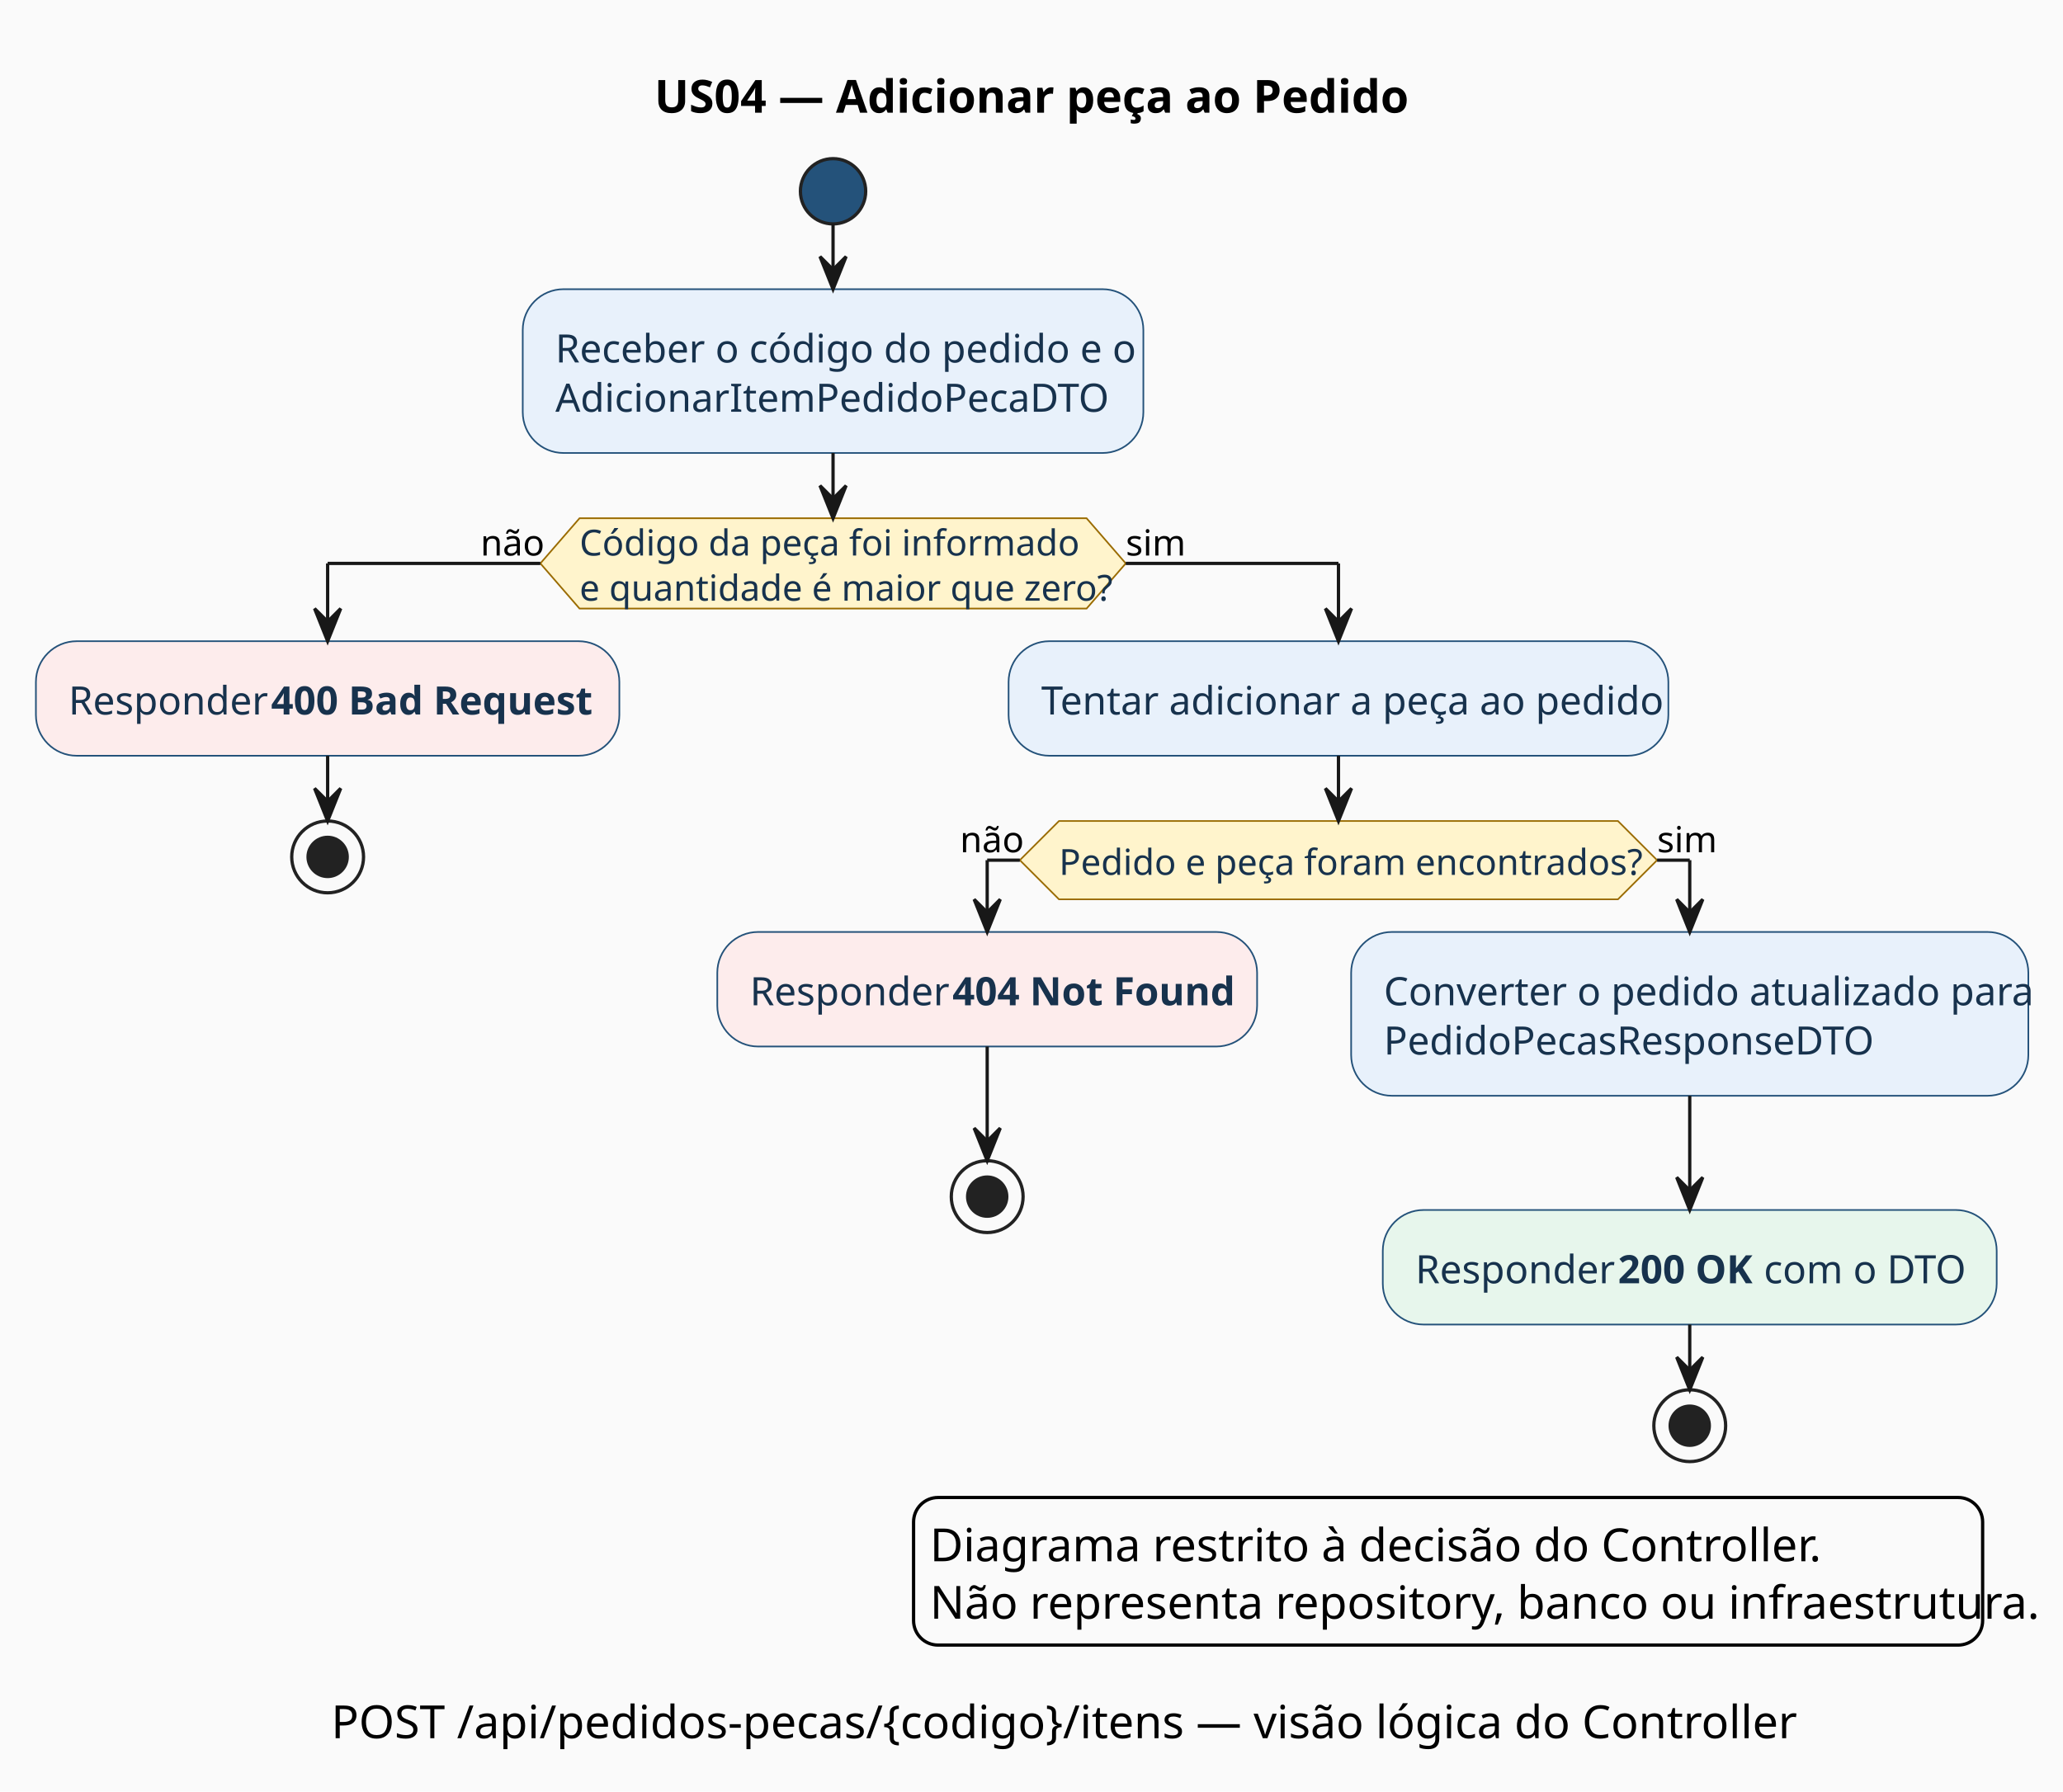
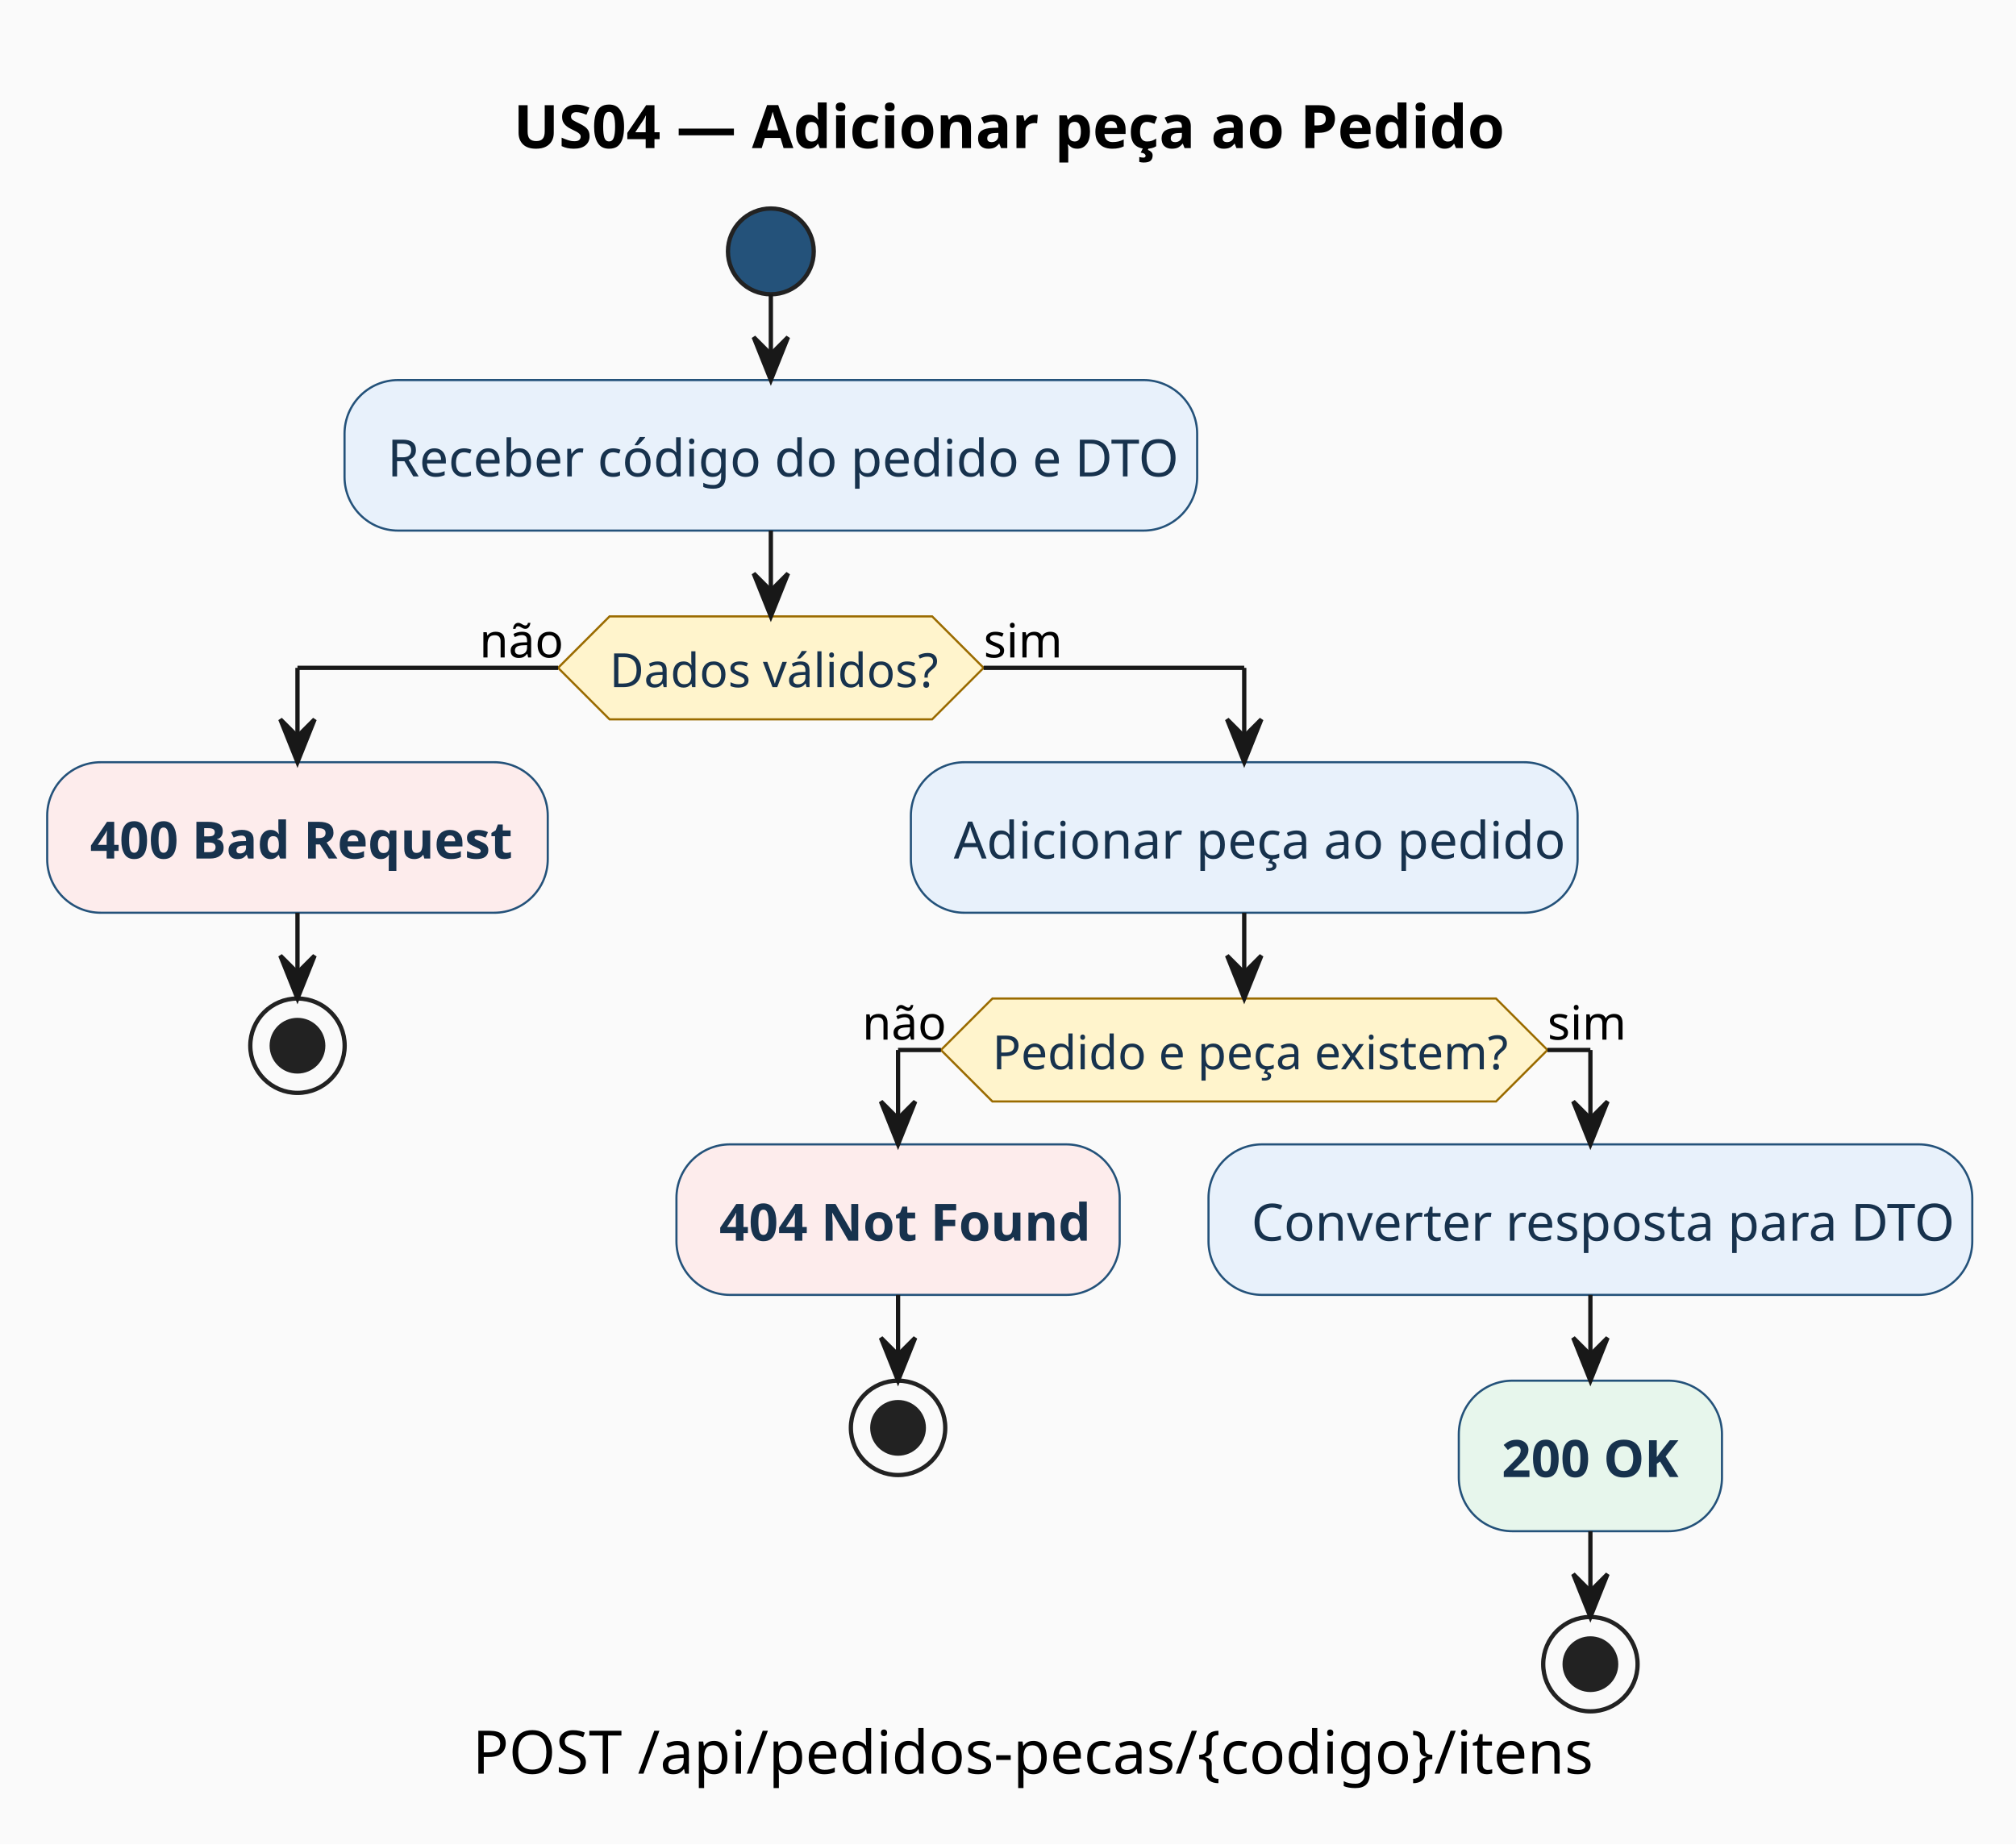
- <svg xmlns="http://www.w3.org/2000/svg" contentStyleType="text/css" data-diagram-type="ACTIVITY" height="549px" preserveAspectRatio="none" style="width:632px;height:549px;background:#FAFAFA;" version="1.1" viewBox="0 0 632 549" width="632px" zoomAndPan="magnify">
+ <svg xmlns="http://www.w3.org/2000/svg" contentStyleType="text/css" data-diagram-type="ACTIVITY" height="430px" preserveAspectRatio="none" style="width:470px;height:430px;background:#FAFAFA;" version="1.1" viewBox="0 0 470 430" width="470px" zoomAndPan="magnify">
  <defs />
  <g>
-     <rect fill="#FAFAFA" height="549" style="stroke:none;stroke-width:1;" width="632" x="0" y="0" />
+     <rect fill="#FAFAFA" height="430" style="stroke:none;stroke-width:1;" width="470" x="0" y="0" />
    <g class="title" data-source-line="2">
-       <text fill="#000000" font-family="sans-serif" font-size="14" font-weight="bold" lengthAdjust="spacing" textLength="228.389" x="200.497" y="34.533">US04 — Adicionar peça ao Pedido</text>
+       <text fill="#000000" font-family="sans-serif" font-size="14" font-weight="bold" lengthAdjust="spacing" textLength="228.389" x="119.709" y="34.533">US04 — Adicionar peça ao Pedido</text>
    </g>
-     <ellipse cx="255.206" cy="58.609" fill="#24527A" rx="10" ry="10" style="stroke:#222222;stroke-width:1;" />
-     <rect fill="#E8F1FB" height="50.188" rx="12.5" ry="12.5" style="stroke:#24527A;stroke-width:0.5;" width="190.127" x="160.142" y="88.609" />
-     <text fill="#17324D" font-family="sans-serif" font-size="12" lengthAdjust="spacing" textLength="170.127" x="170.142" y="111.066">Receber o código do pedido e o</text>
-     <text fill="#17324D" font-family="sans-serif" font-size="12" lengthAdjust="spacing" textLength="163.412" x="170.142" y="126.16">AdicionarItemPedidoPecaDTO</text>
-     <polygon fill="#FFF4CC" points="177.54,158.797,332.872,158.797,344.872,172.633,332.872,186.469,177.54,186.469,165.54,172.633,177.54,158.797" style="stroke:#9A6B00;stroke-width:0.5;" />
-     <text fill="#17324D" font-family="sans-serif" font-size="11" lengthAdjust="spacing" textLength="143.704" x="177.54" y="170.216">Código da peça foi informado</text>
-     <text fill="#17324D" font-family="sans-serif" font-size="11" lengthAdjust="spacing" textLength="155.332" x="177.54" y="184.052">e quantidade é maior que zero?</text>
-     <text fill="#000000" font-family="sans-serif" font-size="11" lengthAdjust="spacing" textLength="18.353" x="147.187" y="170.216">não</text>
-     <text fill="#000000" font-family="sans-serif" font-size="11" lengthAdjust="spacing" textLength="17.107" x="344.872" y="170.216">sim</text>
-     <rect fill="#FDECEC" height="35.094" rx="12.5" ry="12.5" style="stroke:#24527A;stroke-width:0.5;" width="178.742" x="11" y="196.469" />
-     <text fill="#17324D" font-family="sans-serif" font-size="12" lengthAdjust="spacing" textLength="58.705" x="21" y="218.926">Responder</text>
-     <text fill="#17324D" font-family="sans-serif" font-size="12" font-weight="bold" lengthAdjust="spacing" textLength="96.703" x="83.039" y="218.926">400 Bad Request</text>
-     <ellipse cx="100.371" cy="262.562" fill="none" rx="11" ry="11" style="stroke:#222222;stroke-width:1;" />
-     <ellipse cx="100.371" cy="262.562" fill="#222222" rx="6" ry="6" style="stroke:#222222;stroke-width:1;" />
-     <rect fill="#E8F1FB" height="35.094" rx="12.5" ry="12.5" style="stroke:#24527A;stroke-width:0.5;" width="202.127" x="308.977" y="196.469" />
-     <text fill="#17324D" font-family="sans-serif" font-size="12" lengthAdjust="spacing" textLength="182.127" x="318.977" y="218.926">Tentar adicionar a peça ao pedido</text>
-     <polygon fill="#FFF4CC" points="324.428,251.562,495.653,251.562,507.653,263.562,495.653,275.562,324.428,275.562,312.428,263.562,324.428,251.562" style="stroke:#9A6B00;stroke-width:0.5;" />
-     <text fill="#17324D" font-family="sans-serif" font-size="11" lengthAdjust="spacing" textLength="171.225" x="324.428" y="268.063">Pedido e peça foram encontrados?</text>
-     <text fill="#000000" font-family="sans-serif" font-size="11" lengthAdjust="spacing" textLength="18.353" x="294.075" y="261.146">não</text>
-     <text fill="#000000" font-family="sans-serif" font-size="11" lengthAdjust="spacing" textLength="17.107" x="507.653" y="261.146">sim</text>
-     <rect fill="#FDECEC" height="35.094" rx="12.5" ry="12.5" style="stroke:#24527A;stroke-width:0.5;" width="165.371" x="219.742" y="285.562" />
-     <text fill="#17324D" font-family="sans-serif" font-size="12" lengthAdjust="spacing" textLength="58.705" x="229.742" y="308.019">Responder</text>
-     <text fill="#17324D" font-family="sans-serif" font-size="12" font-weight="bold" lengthAdjust="spacing" textLength="83.332" x="291.781" y="308.019">404 Not Found</text>
-     <ellipse cx="302.428" cy="366.656" fill="none" rx="11" ry="11" style="stroke:#222222;stroke-width:1;" />
-     <ellipse cx="302.428" cy="366.656" fill="#222222" rx="6" ry="6" style="stroke:#222222;stroke-width:1;" />
-     <rect fill="#E8F1FB" height="50.188" rx="12.5" ry="12.5" style="stroke:#24527A;stroke-width:0.5;" width="207.459" x="413.923" y="285.562" />
-     <text fill="#17324D" font-family="sans-serif" font-size="12" lengthAdjust="spacing" textLength="187.459" x="423.923" y="308.019">Converter o pedido atualizado para</text>
-     <text fill="#17324D" font-family="sans-serif" font-size="12" lengthAdjust="spacing" textLength="150.082" x="423.923" y="323.113">PedidoPecasResponseDTO</text>
-     <rect fill="#E7F6EC" height="35.094" rx="12.5" ry="12.5" style="stroke:#24527A;stroke-width:0.5;" width="188.07" x="423.618" y="370.75" />
-     <text fill="#17324D" font-family="sans-serif" font-size="12" lengthAdjust="spacing" textLength="58.705" x="433.618" y="393.207">Responder</text>
-     <text fill="#17324D" font-family="sans-serif" font-size="12" font-weight="bold" lengthAdjust="spacing" textLength="41.355" x="495.657" y="393.207">200 OK</text>
-     <text fill="#17324D" font-family="sans-serif" font-size="12" lengthAdjust="spacing" textLength="61.342" x="540.346" y="393.207">com o DTO</text>
-     <ellipse cx="517.653" cy="436.844" fill="none" rx="11" ry="11" style="stroke:#222222;stroke-width:1;" />
-     <ellipse cx="517.653" cy="436.844" fill="#222222" rx="6" ry="6" style="stroke:#222222;stroke-width:1;" />
-     <line style="stroke:#181818;stroke-width:1;" x1="255.206" x2="255.206" y1="68.609" y2="88.609" />
-     <polygon fill="#181818" points="251.206,78.609,255.206,88.609,259.206,78.609,255.206,82.609" style="stroke:#181818;stroke-width:1;" />
-     <line style="stroke:#181818;stroke-width:1;" x1="100.371" x2="100.371" y1="231.562" y2="251.562" />
-     <polygon fill="#181818" points="96.371,241.562,100.371,251.562,104.371,241.562,100.371,245.562" style="stroke:#181818;stroke-width:1;" />
-     <line style="stroke:#181818;stroke-width:1;" x1="302.428" x2="302.428" y1="320.656" y2="355.656" />
-     <polygon fill="#181818" points="298.428,345.656,302.428,355.656,306.428,345.656,302.428,349.656" style="stroke:#181818;stroke-width:1;" />
-     <line style="stroke:#181818;stroke-width:1;" x1="517.653" x2="517.653" y1="335.75" y2="370.75" />
-     <polygon fill="#181818" points="513.653,360.75,517.653,370.75,521.653,360.75,517.653,364.75" style="stroke:#181818;stroke-width:1;" />
-     <line style="stroke:#181818;stroke-width:1;" x1="517.653" x2="517.653" y1="405.844" y2="425.844" />
-     <polygon fill="#181818" points="513.653,415.844,517.653,425.844,521.653,415.844,517.653,419.844" style="stroke:#181818;stroke-width:1;" />
-     <line style="stroke:#181818;stroke-width:1;" x1="312.428" x2="302.428" y1="263.562" y2="263.562" />
-     <line style="stroke:#181818;stroke-width:1;" x1="302.428" x2="302.428" y1="263.562" y2="285.562" />
-     <polygon fill="#181818" points="298.428,275.562,302.428,285.562,306.428,275.562,302.428,279.562" style="stroke:#181818;stroke-width:1;" />
-     <line style="stroke:#181818;stroke-width:1;" x1="507.653" x2="517.653" y1="263.562" y2="263.562" />
-     <line style="stroke:#181818;stroke-width:1;" x1="517.653" x2="517.653" y1="263.562" y2="285.562" />
-     <polygon fill="#181818" points="513.653,275.562,517.653,285.562,521.653,275.562,517.653,279.562" style="stroke:#181818;stroke-width:1;" />
-     <line style="stroke:#181818;stroke-width:1;" x1="410.04" x2="410.04" y1="231.562" y2="251.562" />
-     <polygon fill="#181818" points="406.04,241.562,410.04,251.562,414.04,241.562,410.04,245.562" style="stroke:#181818;stroke-width:1;" />
-     <line style="stroke:#181818;stroke-width:1;" x1="165.54" x2="100.371" y1="172.633" y2="172.633" />
-     <line style="stroke:#181818;stroke-width:1;" x1="100.371" x2="100.371" y1="172.633" y2="196.469" />
-     <polygon fill="#181818" points="96.371,186.469,100.371,196.469,104.371,186.469,100.371,190.469" style="stroke:#181818;stroke-width:1;" />
-     <line style="stroke:#181818;stroke-width:1;" x1="344.872" x2="410.04" y1="172.633" y2="172.633" />
-     <line style="stroke:#181818;stroke-width:1;" x1="410.04" x2="410.04" y1="172.633" y2="196.469" />
-     <polygon fill="#181818" points="406.04,186.469,410.04,196.469,414.04,186.469,410.04,190.469" style="stroke:#181818;stroke-width:1;" />
-     <line style="stroke:#181818;stroke-width:1;" x1="255.206" x2="255.206" y1="138.797" y2="158.797" />
-     <polygon fill="#181818" points="251.206,148.797,255.206,158.797,259.206,148.797,255.206,152.797" style="stroke:#181818;stroke-width:1;" />
-     <g class="legend" data-source-line="39">
-       <rect fill="none" height="45.219" rx="7.5" ry="7.5" style="stroke:#000000;stroke-width:1;" width="327.509" x="279.873" y="458.844" />
-       <text fill="#000000" font-family="sans-serif" font-size="14" lengthAdjust="spacing" textLength="259.116" x="284.873" y="478.377">Diagrama restrito à decisão do Controller.</text>
-       <text fill="#000000" font-family="sans-serif" font-size="14" lengthAdjust="spacing" textLength="317.509" x="284.873" y="495.986">Não representa repository, banco ou infraestrutura.</text>
-     </g>
-     <g class="caption" data-source-line="3">
-       <text fill="#000000" font-family="sans-serif" font-size="14" lengthAdjust="spacing" textLength="426.46" x="101.461" y="532.596">POST /api/pedidos-pecas/{codigo}/itens — visão lógica do Controller</text>
+     <ellipse cx="179.712" cy="58.609" fill="#24527A" rx="10" ry="10" style="stroke:#222222;stroke-width:1;" />
+     <rect fill="#E8F1FB" height="35.094" rx="12.5" ry="12.5" style="stroke:#24527A;stroke-width:0.5;" width="198.775" x="80.324" y="88.609" />
+     <text fill="#17324D" font-family="sans-serif" font-size="12" lengthAdjust="spacing" textLength="178.775" x="90.324" y="111.066">Receber código do pedido e DTO</text>
+     <polygon fill="#FFF4CC" points="142.106,143.703,217.318,143.703,229.318,155.703,217.318,167.703,142.106,167.703,130.106,155.703,142.106,143.703" style="stroke:#9A6B00;stroke-width:0.5;" />
+     <text fill="#17324D" font-family="sans-serif" font-size="11" lengthAdjust="spacing" textLength="75.211" x="142.106" y="160.204">Dados válidos?</text>
+     <text fill="#000000" font-family="sans-serif" font-size="11" lengthAdjust="spacing" textLength="18.353" x="111.753" y="153.286">não</text>
+     <text fill="#000000" font-family="sans-serif" font-size="11" lengthAdjust="spacing" textLength="17.107" x="229.318" y="153.286">sim</text>
+     <rect fill="#FDECEC" height="35.094" rx="12.5" ry="12.5" style="stroke:#24527A;stroke-width:0.5;" width="116.703" x="11" y="177.703" />
+     <text fill="#17324D" font-family="sans-serif" font-size="12" font-weight="bold" lengthAdjust="spacing" textLength="96.703" x="21" y="200.16">400 Bad Request</text>
+     <ellipse cx="69.352" cy="243.797" fill="none" rx="11" ry="11" style="stroke:#222222;stroke-width:1;" />
+     <ellipse cx="69.352" cy="243.797" fill="#222222" rx="6" ry="6" style="stroke:#222222;stroke-width:1;" />
+     <rect fill="#E8F1FB" height="35.094" rx="12.5" ry="12.5" style="stroke:#24527A;stroke-width:0.5;" width="155.434" x="212.356" y="177.703" />
+     <text fill="#17324D" font-family="sans-serif" font-size="12" lengthAdjust="spacing" textLength="135.434" x="222.356" y="200.16">Adicionar peça ao pedido</text>
+     <polygon fill="#FFF4CC" points="231.369,232.797,348.776,232.797,360.776,244.797,348.776,256.797,231.369,256.797,219.369,244.797,231.369,232.797" style="stroke:#9A6B00;stroke-width:0.5;" />
+     <text fill="#17324D" font-family="sans-serif" font-size="11" lengthAdjust="spacing" textLength="117.407" x="231.369" y="249.298">Pedido e peça existem?</text>
+     <text fill="#000000" font-family="sans-serif" font-size="11" lengthAdjust="spacing" textLength="18.353" x="201.016" y="242.38">não</text>
+     <text fill="#000000" font-family="sans-serif" font-size="11" lengthAdjust="spacing" textLength="17.107" x="360.776" y="242.38">sim</text>
+     <rect fill="#FDECEC" height="35.094" rx="12.5" ry="12.5" style="stroke:#24527A;stroke-width:0.5;" width="103.332" x="157.703" y="266.797" />
+     <text fill="#17324D" font-family="sans-serif" font-size="12" font-weight="bold" lengthAdjust="spacing" textLength="83.332" x="167.703" y="289.254">404 Not Found</text>
+     <ellipse cx="209.369" cy="332.891" fill="none" rx="11" ry="11" style="stroke:#222222;stroke-width:1;" />
+     <ellipse cx="209.369" cy="332.891" fill="#222222" rx="6" ry="6" style="stroke:#222222;stroke-width:1;" />
+     <rect fill="#E8F1FB" height="35.094" rx="12.5" ry="12.5" style="stroke:#24527A;stroke-width:0.5;" width="178.062" x="281.745" y="266.797" />
+     <text fill="#17324D" font-family="sans-serif" font-size="12" lengthAdjust="spacing" textLength="158.062" x="291.745" y="289.254">Converter resposta para DTO</text>
+     <rect fill="#E7F6EC" height="35.094" rx="12.5" ry="12.5" style="stroke:#24527A;stroke-width:0.5;" width="61.355" x="340.098" y="321.891" />
+     <text fill="#17324D" font-family="sans-serif" font-size="12" font-weight="bold" lengthAdjust="spacing" textLength="41.355" x="350.098" y="344.348">200 OK</text>
+     <ellipse cx="370.776" cy="387.984" fill="none" rx="11" ry="11" style="stroke:#222222;stroke-width:1;" />
+     <ellipse cx="370.776" cy="387.984" fill="#222222" rx="6" ry="6" style="stroke:#222222;stroke-width:1;" />
+     <line style="stroke:#181818;stroke-width:1;" x1="179.712" x2="179.712" y1="68.609" y2="88.609" />
+     <polygon fill="#181818" points="175.712,78.609,179.712,88.609,183.712,78.609,179.712,82.609" style="stroke:#181818;stroke-width:1;" />
+     <line style="stroke:#181818;stroke-width:1;" x1="69.352" x2="69.352" y1="212.797" y2="232.797" />
+     <polygon fill="#181818" points="65.352,222.797,69.352,232.797,73.352,222.797,69.352,226.797" style="stroke:#181818;stroke-width:1;" />
+     <line style="stroke:#181818;stroke-width:1;" x1="209.369" x2="209.369" y1="301.891" y2="321.891" />
+     <polygon fill="#181818" points="205.369,311.891,209.369,321.891,213.369,311.891,209.369,315.891" style="stroke:#181818;stroke-width:1;" />
+     <line style="stroke:#181818;stroke-width:1;" x1="370.776" x2="370.776" y1="301.891" y2="321.891" />
+     <polygon fill="#181818" points="366.776,311.891,370.776,321.891,374.776,311.891,370.776,315.891" style="stroke:#181818;stroke-width:1;" />
+     <line style="stroke:#181818;stroke-width:1;" x1="370.776" x2="370.776" y1="356.984" y2="376.984" />
+     <polygon fill="#181818" points="366.776,366.984,370.776,376.984,374.776,366.984,370.776,370.984" style="stroke:#181818;stroke-width:1;" />
+     <line style="stroke:#181818;stroke-width:1;" x1="219.369" x2="209.369" y1="244.797" y2="244.797" />
+     <line style="stroke:#181818;stroke-width:1;" x1="209.369" x2="209.369" y1="244.797" y2="266.797" />
+     <polygon fill="#181818" points="205.369,256.797,209.369,266.797,213.369,256.797,209.369,260.797" style="stroke:#181818;stroke-width:1;" />
+     <line style="stroke:#181818;stroke-width:1;" x1="360.776" x2="370.776" y1="244.797" y2="244.797" />
+     <line style="stroke:#181818;stroke-width:1;" x1="370.776" x2="370.776" y1="244.797" y2="266.797" />
+     <polygon fill="#181818" points="366.776,256.797,370.776,266.797,374.776,256.797,370.776,260.797" style="stroke:#181818;stroke-width:1;" />
+     <line style="stroke:#181818;stroke-width:1;" x1="290.072" x2="290.072" y1="212.797" y2="232.797" />
+     <polygon fill="#181818" points="286.072,222.797,290.072,232.797,294.072,222.797,290.072,226.797" style="stroke:#181818;stroke-width:1;" />
+     <line style="stroke:#181818;stroke-width:1;" x1="130.106" x2="69.352" y1="155.703" y2="155.703" />
+     <line style="stroke:#181818;stroke-width:1;" x1="69.352" x2="69.352" y1="155.703" y2="177.703" />
+     <polygon fill="#181818" points="65.352,167.703,69.352,177.703,73.352,167.703,69.352,171.703" style="stroke:#181818;stroke-width:1;" />
+     <line style="stroke:#181818;stroke-width:1;" x1="229.318" x2="290.072" y1="155.703" y2="155.703" />
+     <line style="stroke:#181818;stroke-width:1;" x1="290.072" x2="290.072" y1="155.703" y2="177.703" />
+     <polygon fill="#181818" points="286.072,167.703,290.072,177.703,294.072,167.703,290.072,171.703" style="stroke:#181818;stroke-width:1;" />
+     <line style="stroke:#181818;stroke-width:1;" x1="179.712" x2="179.712" y1="123.703" y2="143.703" />
+     <polygon fill="#181818" points="175.712,133.703,179.712,143.703,183.712,133.703,179.712,137.703" style="stroke:#181818;stroke-width:1;" />
+     <g class="caption" data-source-line="36">
+       <text fill="#000000" font-family="sans-serif" font-size="14" lengthAdjust="spacing" textLength="247.488" x="110.159" y="413.518">POST /api/pedidos-pecas/{codigo}/itens</text>
    </g>
  </g>
</svg>
